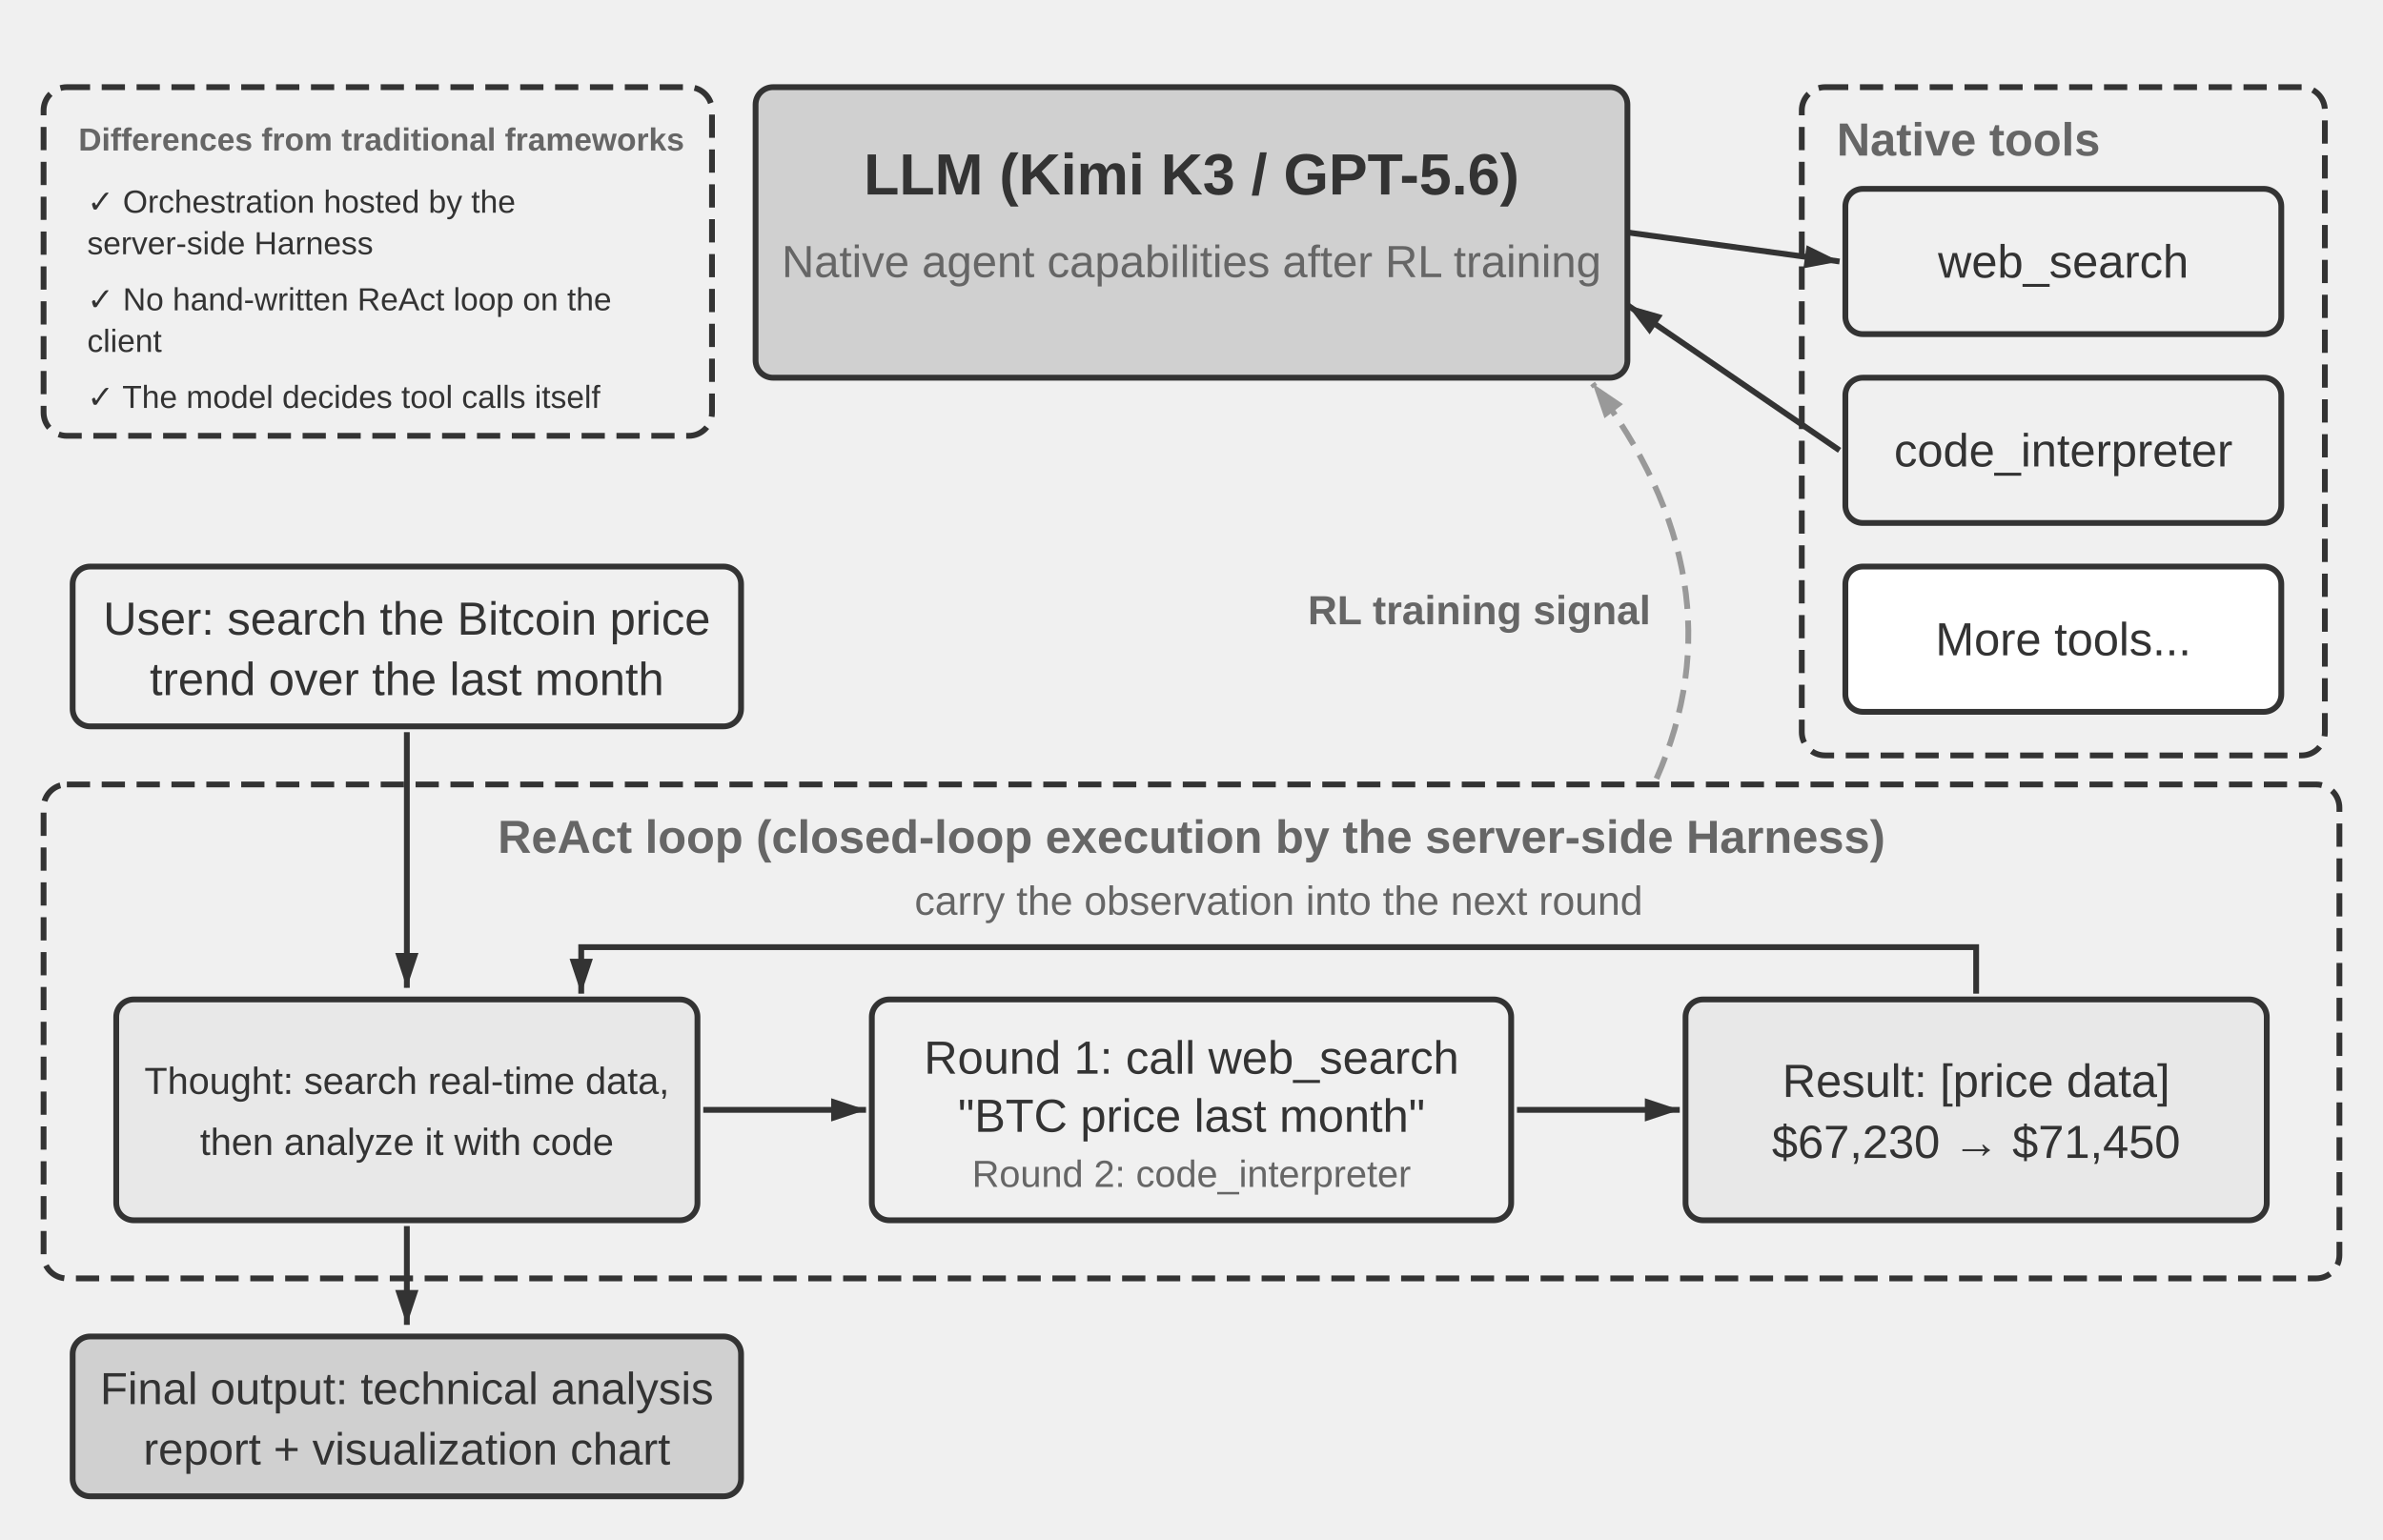
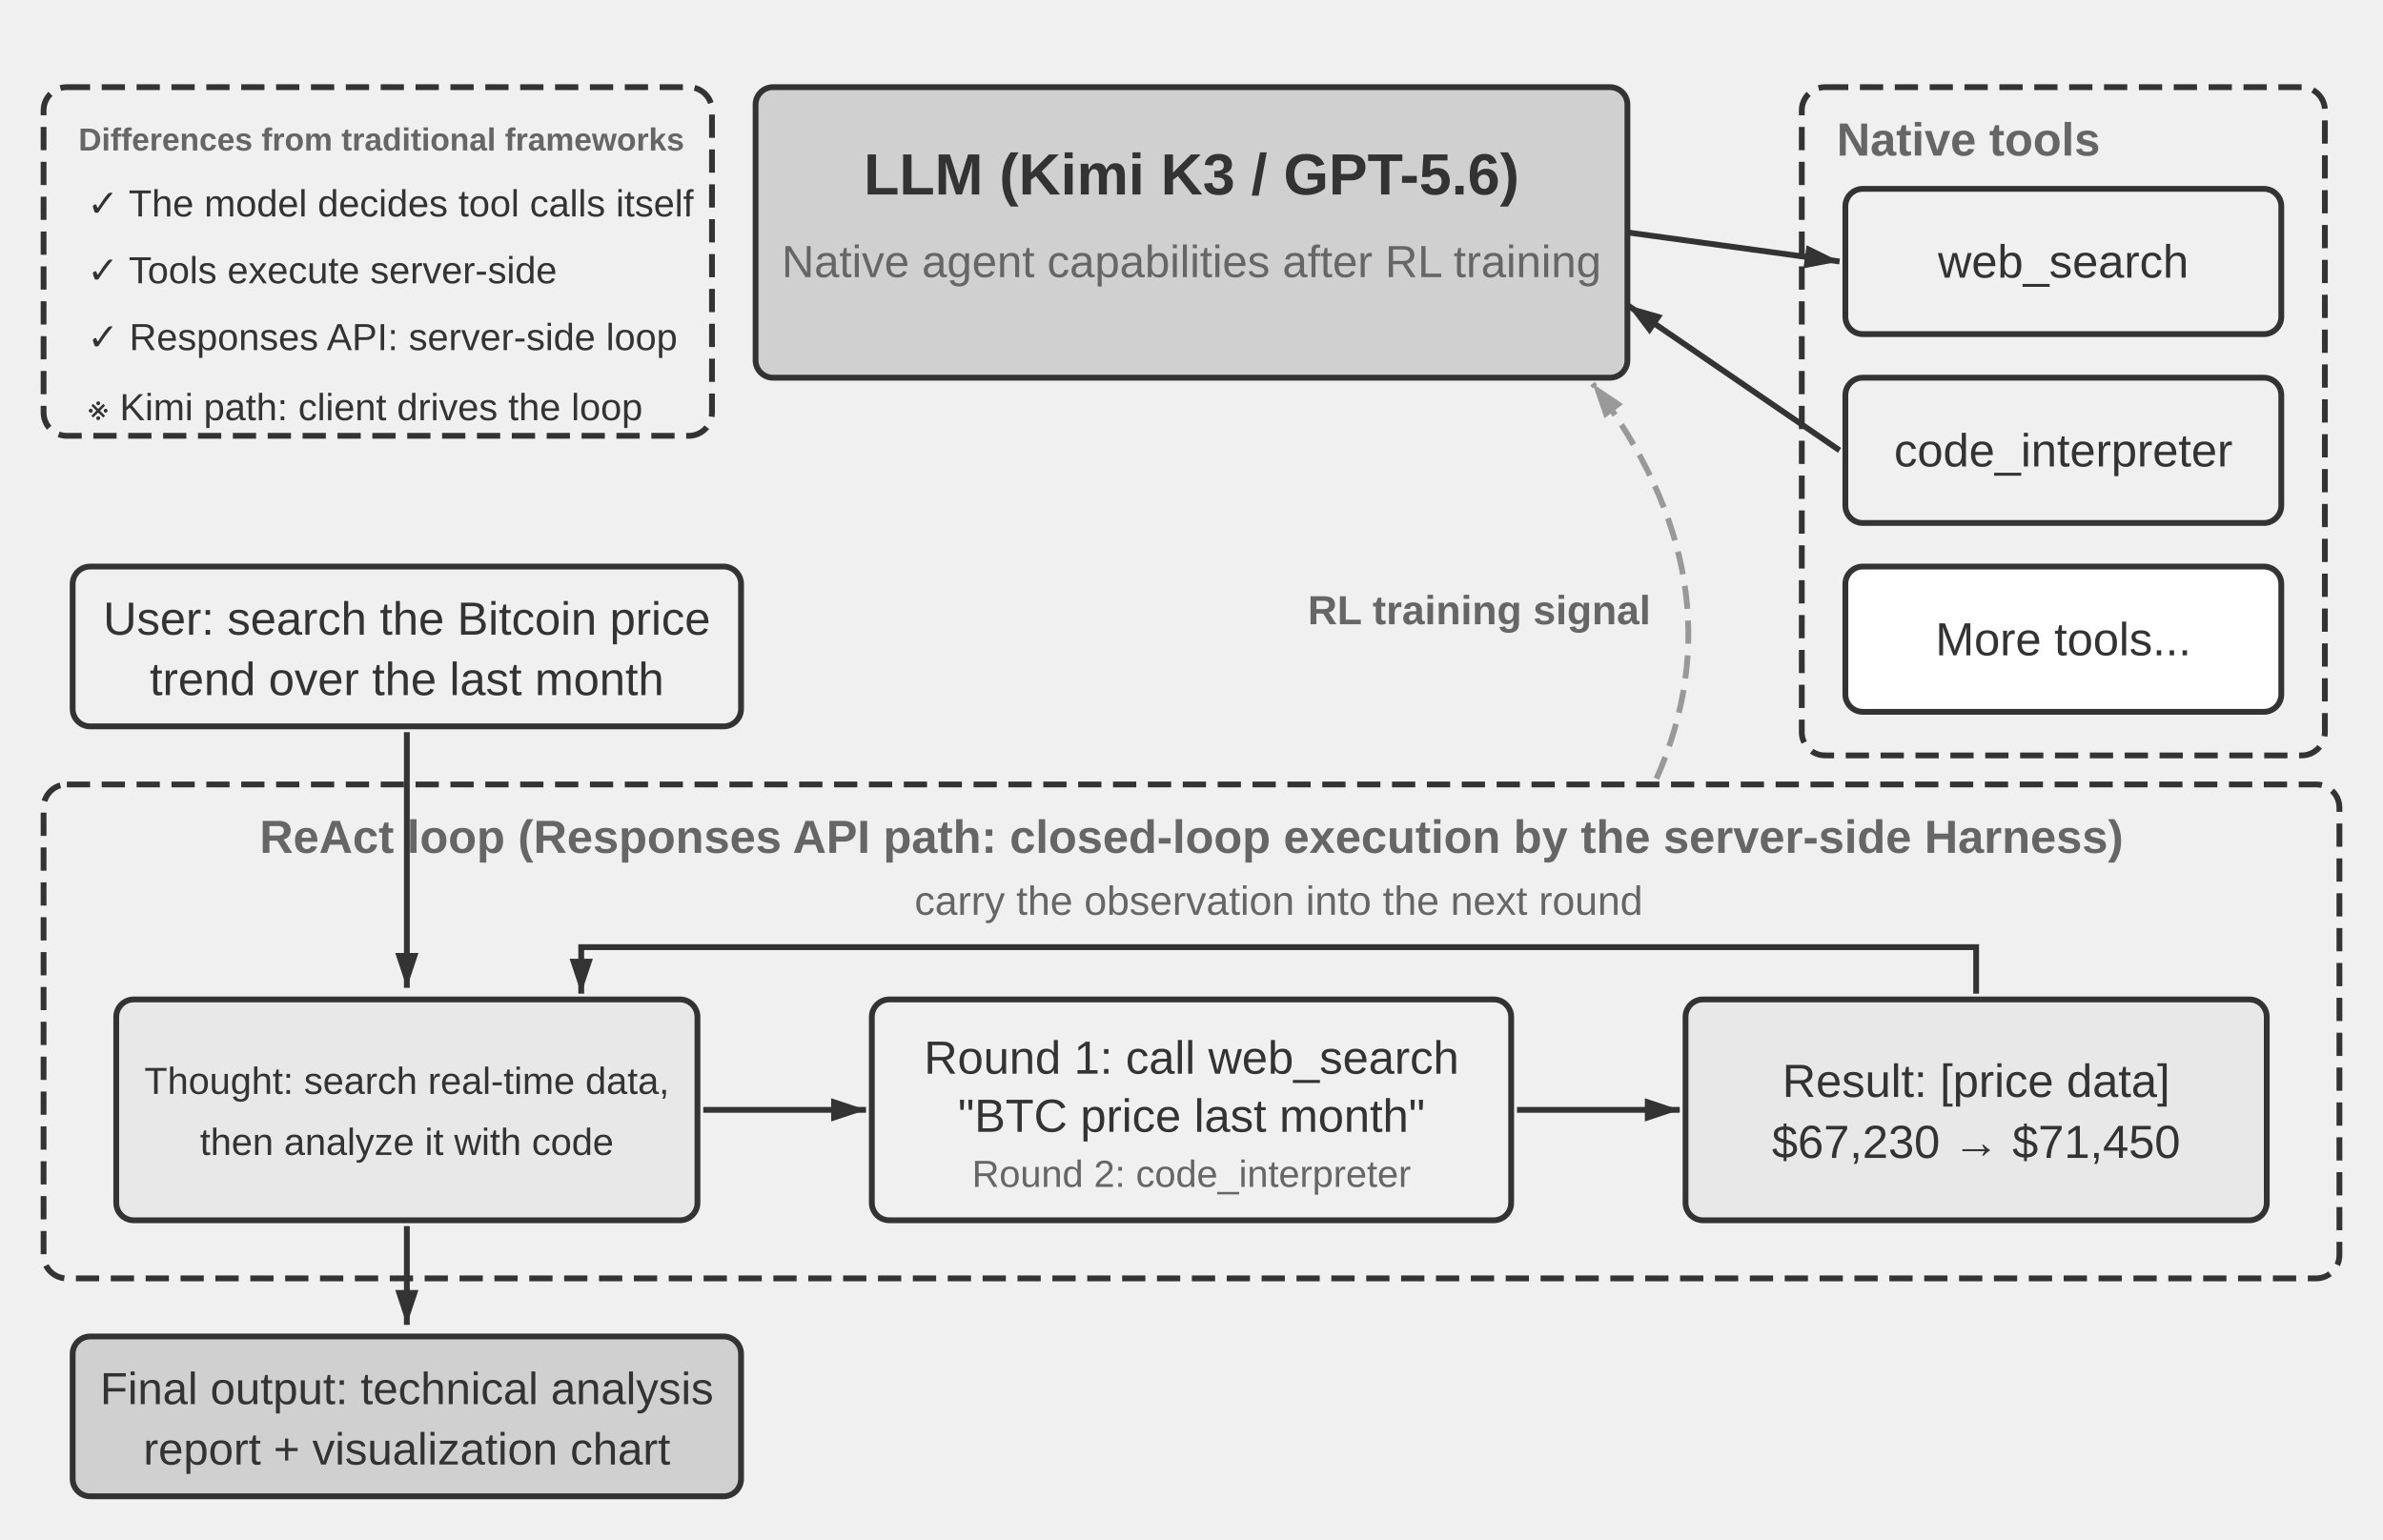
<svg xmlns="http://www.w3.org/2000/svg" viewBox="0 40 820 530" width="820" height="530" style="background:#ffffff">
  <defs>
    <marker id="ah" markerUnits="userSpaceOnUse" markerWidth="12" markerHeight="8" refX="12" refY="4" orient="auto">
      <polygon points="0 0, 12 4, 0 8" fill="#333333" />
    </marker>
    <marker id="ah-light" markerUnits="userSpaceOnUse" markerWidth="12" markerHeight="8" refX="12" refY="4" orient="auto">
      <polygon points="0 0, 12 4, 0 8" fill="#999999" />
    </marker>
  </defs>
  <rect x="260" y="70" width="300" height="100" rx="6" fill="#d0d0d0" stroke="#333333" stroke-width="2" />
  <text x="410" y="100" font-family="Arial, 'Helvetica Neue', Helvetica, 'PingFang SC', 'Microsoft YaHei', sans-serif" font-size="20" fill="#333333" text-anchor="middle" dominant-baseline="central" font-weight="bold">LLM (Kimi K3 / GPT-5.6)</text>
  <text x="410" y="130" font-family="Arial, 'Helvetica Neue', Helvetica, 'PingFang SC', 'Microsoft YaHei', sans-serif" font-size="15.5" fill="#666666" text-anchor="middle" dominant-baseline="central" font-weight="normal">Native agent capabilities after RL training</text>
  <rect x="620" y="70" width="180" height="230" rx="8" fill="none" stroke="#333333" stroke-width="2" stroke-dasharray="8,4" />
  <text x="632" y="88" font-family="Arial, 'Helvetica Neue', Helvetica, 'PingFang SC', 'Microsoft YaHei', sans-serif" font-size="16" fill="#666666" text-anchor="start" dominant-baseline="central" font-weight="bold">Native tools</text>
  <rect x="635" y="105" width="150" height="50" rx="6" fill="#f0f0f0" stroke="#333333" stroke-width="2" />
  <text x="710" y="130" font-family="Arial, 'Helvetica Neue', Helvetica, 'PingFang SC', 'Microsoft YaHei', sans-serif" font-size="16" fill="#333333" text-anchor="middle" dominant-baseline="central" font-weight="normal">web_search</text>
  <rect x="635" y="170" width="150" height="50" rx="6" fill="#f0f0f0" stroke="#333333" stroke-width="2" />
  <text x="710" y="195" font-family="Arial, 'Helvetica Neue', Helvetica, 'PingFang SC', 'Microsoft YaHei', sans-serif" font-size="16" fill="#333333" text-anchor="middle" dominant-baseline="central" font-weight="normal">code_interpreter</text>
  <rect x="635" y="235" width="150" height="50" rx="6" fill="#ffffff" stroke="#333333" stroke-width="2" />
  <text x="710" y="260" font-family="Arial, 'Helvetica Neue', Helvetica, 'PingFang SC', 'Microsoft YaHei', sans-serif" font-size="16" fill="#333333" text-anchor="middle" dominant-baseline="central" font-weight="normal">More tools...</text>
  <line x1="560" y1="120" x2="633" y2="130" stroke="#333333" stroke-width="2" marker-end="url(#ah)" />
  <line x1="633" y1="195" x2="560" y2="145" stroke="#333333" stroke-width="2" marker-end="url(#ah)" />
  <path d="M 570,308 Q 600,240 548,172" fill="none" stroke="#999999" stroke-width="2" stroke-dasharray="8,4" marker-end="url(#ah-light)" />
  <text x="568" y="250" font-family="Arial, 'Helvetica Neue', Helvetica, 'PingFang SC', 'Microsoft YaHei', sans-serif" font-size="14" fill="#666666" text-anchor="end" dominant-baseline="central" font-weight="bold">RL training signal</text>
  <rect x="25" y="235" width="230" height="55" rx="6" fill="#f0f0f0" stroke="#333333" stroke-width="2" />
  <text x="140" y="252.9" font-family="Arial, 'Helvetica Neue', Helvetica, 'PingFang SC', 'Microsoft YaHei', sans-serif" font-size="16" fill="#333333" text-anchor="middle" dominant-baseline="central" font-weight="normal">User: search the Bitcoin price</text>
  <text x="140" y="273.7" font-family="Arial, 'Helvetica Neue', Helvetica, 'PingFang SC', 'Microsoft YaHei', sans-serif" font-size="16" fill="#333333" text-anchor="middle" dominant-baseline="central" font-weight="normal">trend over the last month</text>
  <rect x="15" y="310" width="790" height="170" rx="8" fill="none" stroke="#333333" stroke-width="2" stroke-dasharray="8,4" />
-   <text x="410" y="328" font-family="Arial, 'Helvetica Neue', Helvetica, 'PingFang SC', 'Microsoft YaHei', sans-serif" font-size="16" fill="#666666" text-anchor="middle" dominant-baseline="central" font-weight="bold">ReAct loop (closed-loop execution by the server-side Harness)</text>
+   <text x="410" y="328" font-family="Arial, 'Helvetica Neue', Helvetica, 'PingFang SC', 'Microsoft YaHei', sans-serif" font-size="16" fill="#666666" text-anchor="middle" dominant-baseline="central" font-weight="bold">ReAct loop (Responses API path: closed-loop execution by the server-side Harness)</text>
  <line x1="140" y1="292" x2="140" y2="380" stroke="#333333" stroke-width="2" marker-end="url(#ah)" />
  <text x="440" y="350" font-family="Arial, 'Helvetica Neue', Helvetica, 'PingFang SC', 'Microsoft YaHei', sans-serif" font-size="14" fill="#666666" text-anchor="middle" dominant-baseline="central" font-weight="normal">carry the observation into the next round</text>
  <path d="M 680,382 L 680,366 L 200,366 L 200,382" fill="none" stroke="#333333" stroke-width="2" marker-end="url(#ah)" />
  <rect x="40" y="384" width="200" height="76" rx="6" fill="#e8e8e8" stroke="#333333" stroke-width="2" />
  <text x="140" y="412" font-family="Arial, 'Helvetica Neue', Helvetica, 'PingFang SC', 'Microsoft YaHei', sans-serif" font-size="13" fill="#333333" text-anchor="middle" dominant-baseline="central" font-weight="normal">Thought: search real-time data,</text>
  <text x="140" y="433" font-family="Arial, 'Helvetica Neue', Helvetica, 'PingFang SC', 'Microsoft YaHei', sans-serif" font-size="13" fill="#333333" text-anchor="middle" dominant-baseline="central" font-weight="normal">then analyze it with code</text>
  <line x1="242" y1="422" x2="298" y2="422" stroke="#333333" stroke-width="2" marker-end="url(#ah)" />
  <rect x="300" y="384" width="220" height="76" rx="6" fill="#f0f0f0" stroke="#333333" stroke-width="2" />
  <text x="410" y="404" font-family="Arial, 'Helvetica Neue', Helvetica, 'PingFang SC', 'Microsoft YaHei', sans-serif" font-size="16" fill="#333333" text-anchor="middle" dominant-baseline="central" font-weight="normal">Round 1: call web_search</text>
  <text x="410" y="424" font-family="Arial, 'Helvetica Neue', Helvetica, 'PingFang SC', 'Microsoft YaHei', sans-serif" font-size="16" fill="#333333" text-anchor="middle" dominant-baseline="central" font-weight="normal">"BTC price last month"</text>
  <text x="410" y="444" font-family="Arial, 'Helvetica Neue', Helvetica, 'PingFang SC', 'Microsoft YaHei', sans-serif" font-size="13" fill="#666666" text-anchor="middle" dominant-baseline="central" font-weight="normal">Round 2: code_interpreter</text>
  <line x1="522" y1="422" x2="578" y2="422" stroke="#333333" stroke-width="2" marker-end="url(#ah)" />
  <rect x="580" y="384" width="200" height="76" rx="6" fill="#e8e8e8" stroke="#333333" stroke-width="2" />
  <text x="680" y="412" font-family="Arial, 'Helvetica Neue', Helvetica, 'PingFang SC', 'Microsoft YaHei', sans-serif" font-size="16" fill="#333333" text-anchor="middle" dominant-baseline="central" font-weight="normal">Result: [price data]</text>
  <text x="680" y="433" font-family="Arial, 'Helvetica Neue', Helvetica, 'PingFang SC', 'Microsoft YaHei', sans-serif" font-size="16" fill="#333333" text-anchor="middle" dominant-baseline="central" font-weight="normal">$67,230 → $71,450</text>
  <line x1="140" y1="462" x2="140" y2="496" stroke="#333333" stroke-width="2" marker-end="url(#ah)" />
  <rect x="25" y="500" width="230" height="55" rx="6" fill="#d0d0d0" stroke="#333333" stroke-width="2" />
  <text x="140" y="517.9" font-family="Arial, 'Helvetica Neue', Helvetica, 'PingFang SC', 'Microsoft YaHei', sans-serif" font-size="15.5" fill="#333333" text-anchor="middle" dominant-baseline="central" font-weight="normal">Final output: technical analysis</text>
  <text x="140" y="538.7" font-family="Arial, 'Helvetica Neue', Helvetica, 'PingFang SC', 'Microsoft YaHei', sans-serif" font-size="15.5" fill="#333333" text-anchor="middle" dominant-baseline="central" font-weight="normal">report + visualization chart</text>
  <rect x="15" y="70" width="230" height="120" rx="8" fill="none" stroke="#333333" stroke-width="2" stroke-dasharray="8,4" />
  <text x="27" y="88" font-family="Arial, 'Helvetica Neue', Helvetica, 'PingFang SC', 'Microsoft YaHei', sans-serif" font-size="11" fill="#666666" text-anchor="start" dominant-baseline="central" font-weight="bold">Differences from traditional frameworks</text>
-   <text x="30" y="109.4" font-family="Arial, 'Helvetica Neue', Helvetica, 'PingFang SC', 'Microsoft YaHei', sans-serif" font-size="11" fill="#333333" text-anchor="start" dominant-baseline="central" font-weight="normal">✓ Orchestration hosted by the</text>
-   <text x="30" y="123.7" font-family="Arial, 'Helvetica Neue', Helvetica, 'PingFang SC', 'Microsoft YaHei', sans-serif" font-size="11" fill="#333333" text-anchor="start" dominant-baseline="central" font-weight="normal">server-side Harness</text>
-   <text x="30" y="143" font-family="Arial, 'Helvetica Neue', Helvetica, 'PingFang SC', 'Microsoft YaHei', sans-serif" font-size="11" fill="#333333" text-anchor="start" dominant-baseline="central" font-weight="normal">✓ No hand-written ReAct loop on the</text>
-   <text x="30" y="157.3" font-family="Arial, 'Helvetica Neue', Helvetica, 'PingFang SC', 'Microsoft YaHei', sans-serif" font-size="11" fill="#333333" text-anchor="start" dominant-baseline="central" font-weight="normal">client</text>
-   <text x="30" y="176.6" font-family="Arial, 'Helvetica Neue', Helvetica, 'PingFang SC', 'Microsoft YaHei', sans-serif" font-size="11" fill="#333333" text-anchor="start" dominant-baseline="central" font-weight="normal">✓ The model decides tool calls itself</text>
+   <text x="30" y="110" font-family="Arial, 'Helvetica Neue', Helvetica, 'PingFang SC', 'Microsoft YaHei', sans-serif" font-size="13" fill="#333333" text-anchor="start" dominant-baseline="central" font-weight="normal">✓ The model decides tool calls itself</text>
+   <text x="30" y="133" font-family="Arial, 'Helvetica Neue', Helvetica, 'PingFang SC', 'Microsoft YaHei', sans-serif" font-size="13" fill="#333333" text-anchor="start" dominant-baseline="central" font-weight="normal">✓ Tools execute server-side</text>
+   <text x="30" y="156" font-family="Arial, 'Helvetica Neue', Helvetica, 'PingFang SC', 'Microsoft YaHei', sans-serif" font-size="13" fill="#333333" text-anchor="start" dominant-baseline="central" font-weight="normal">✓ Responses API: server-side loop</text>
+   <text x="30" y="179" font-family="Arial, 'Helvetica Neue', Helvetica, 'PingFang SC', 'Microsoft YaHei', sans-serif" font-size="13" fill="#333333" text-anchor="start" dominant-baseline="central" font-weight="normal">※ Kimi path: client drives the loop</text>
</svg>
